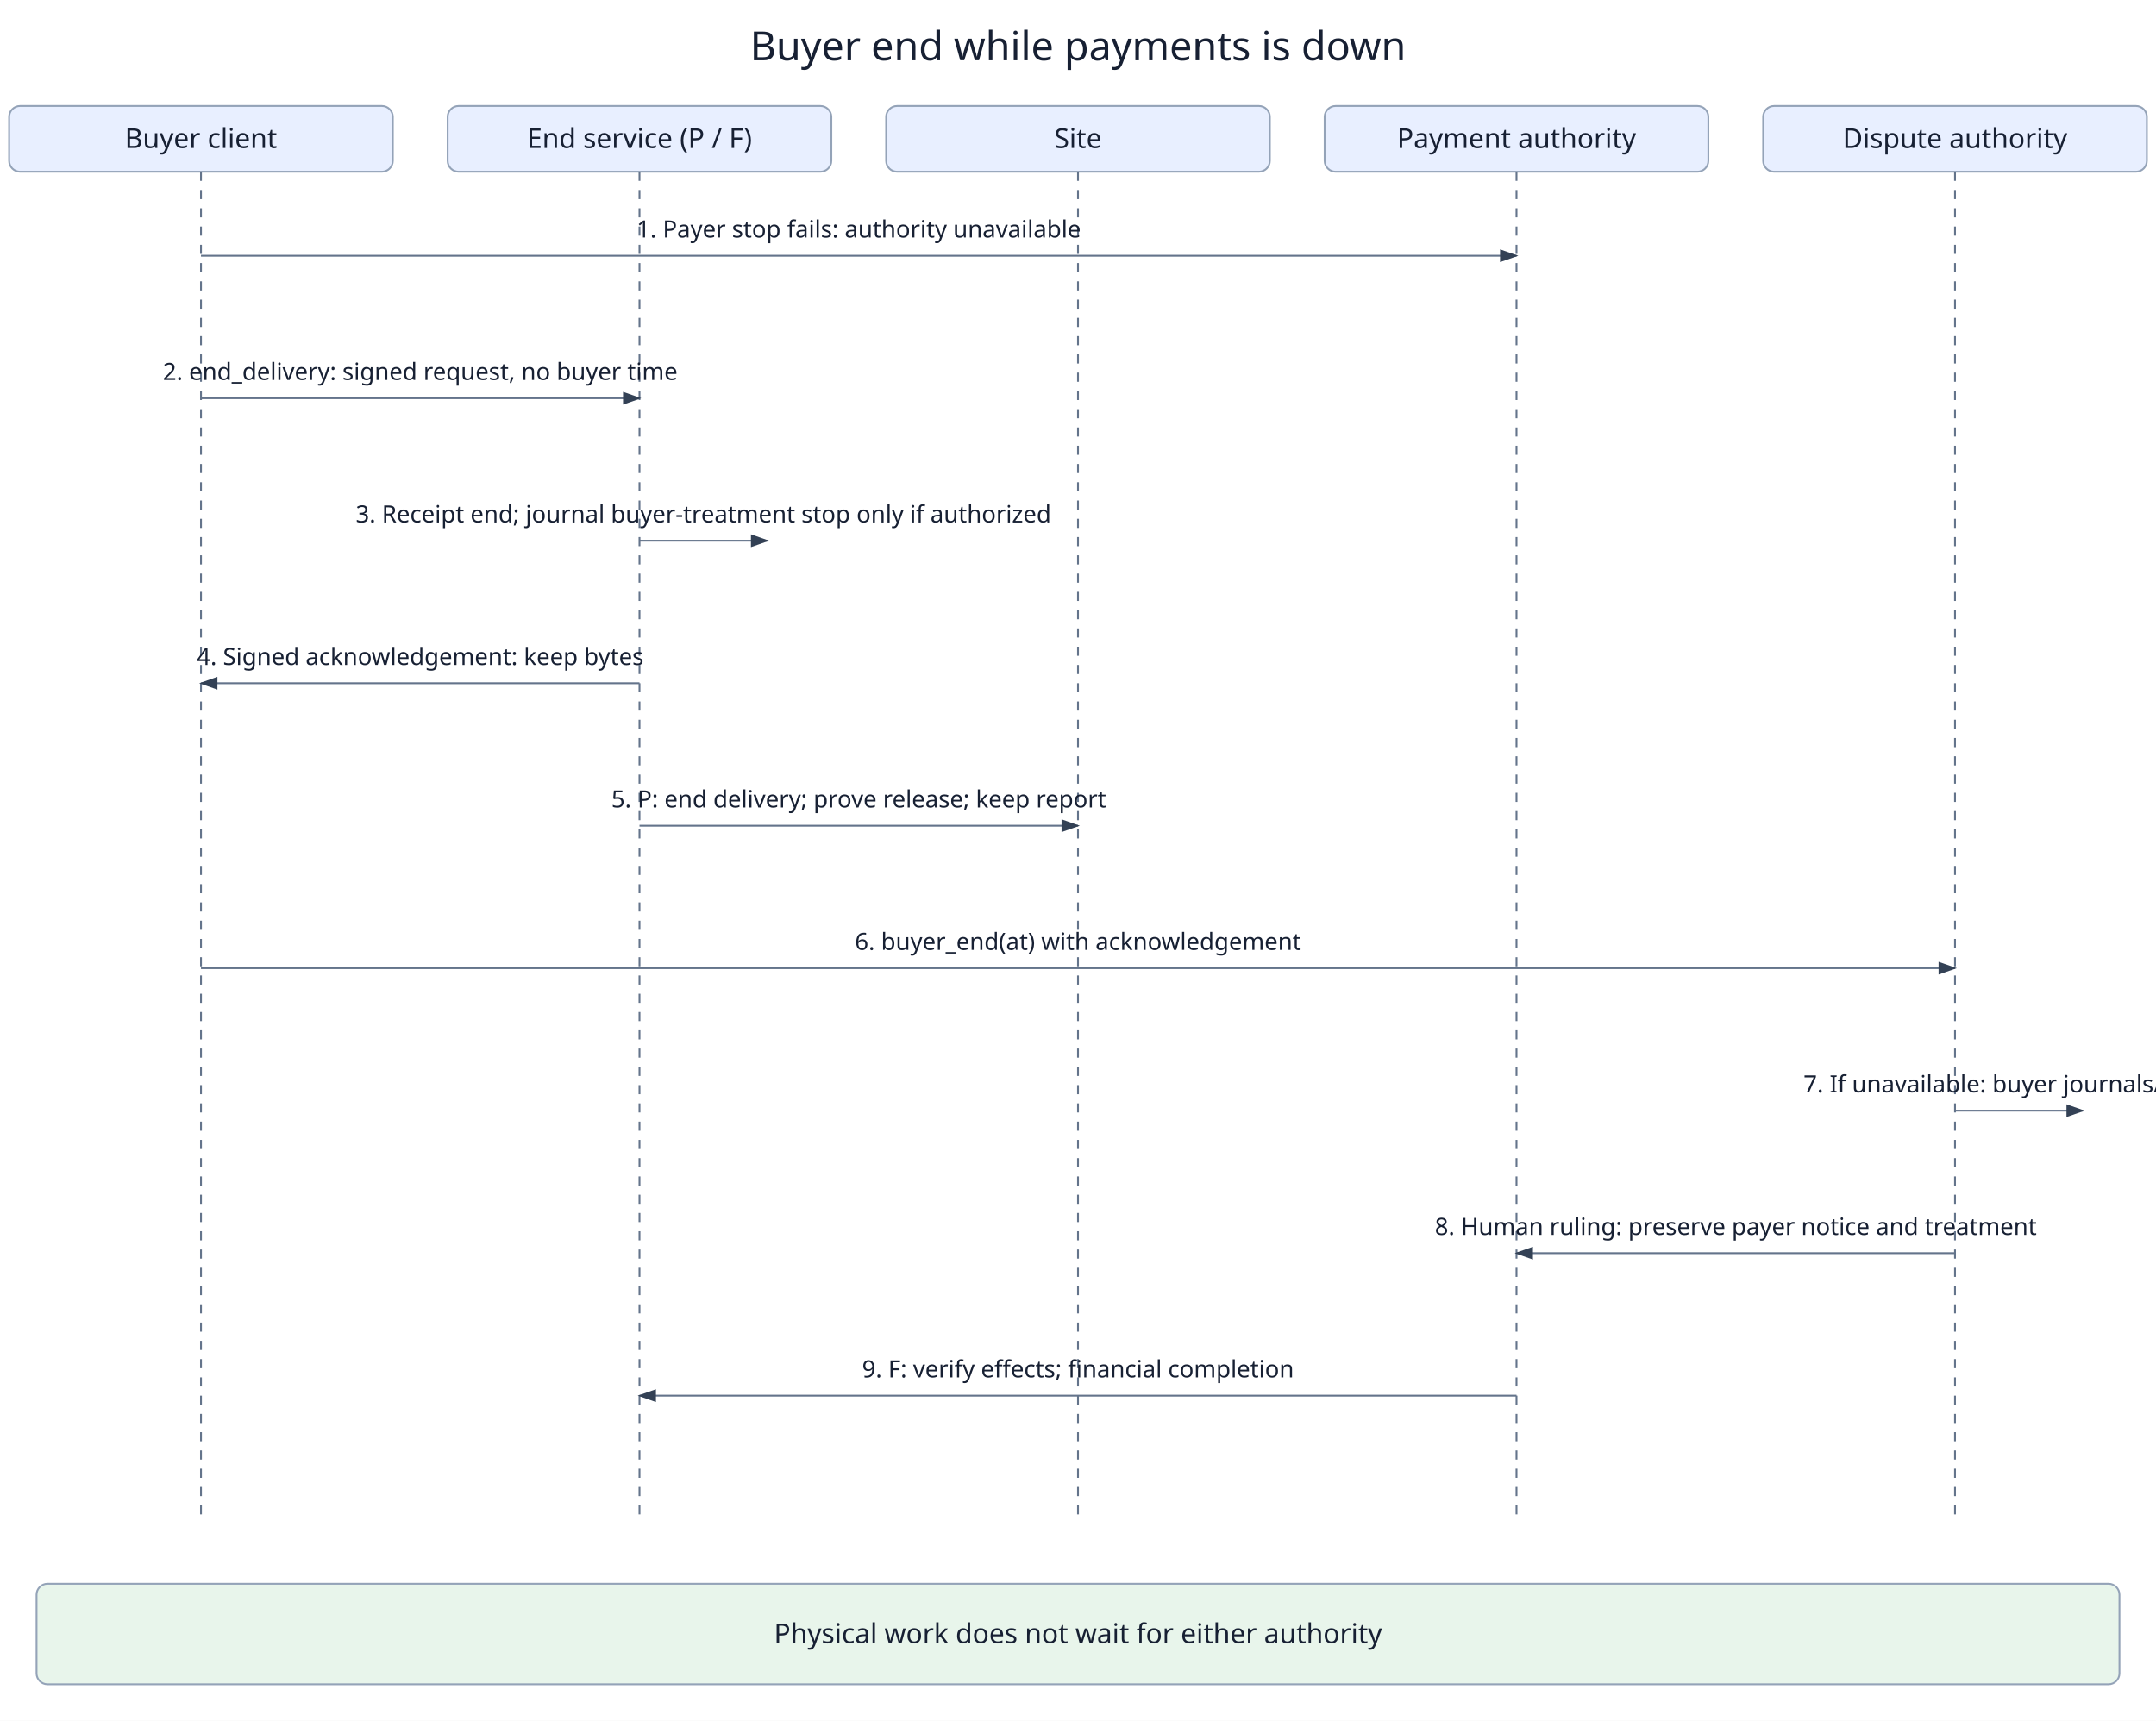
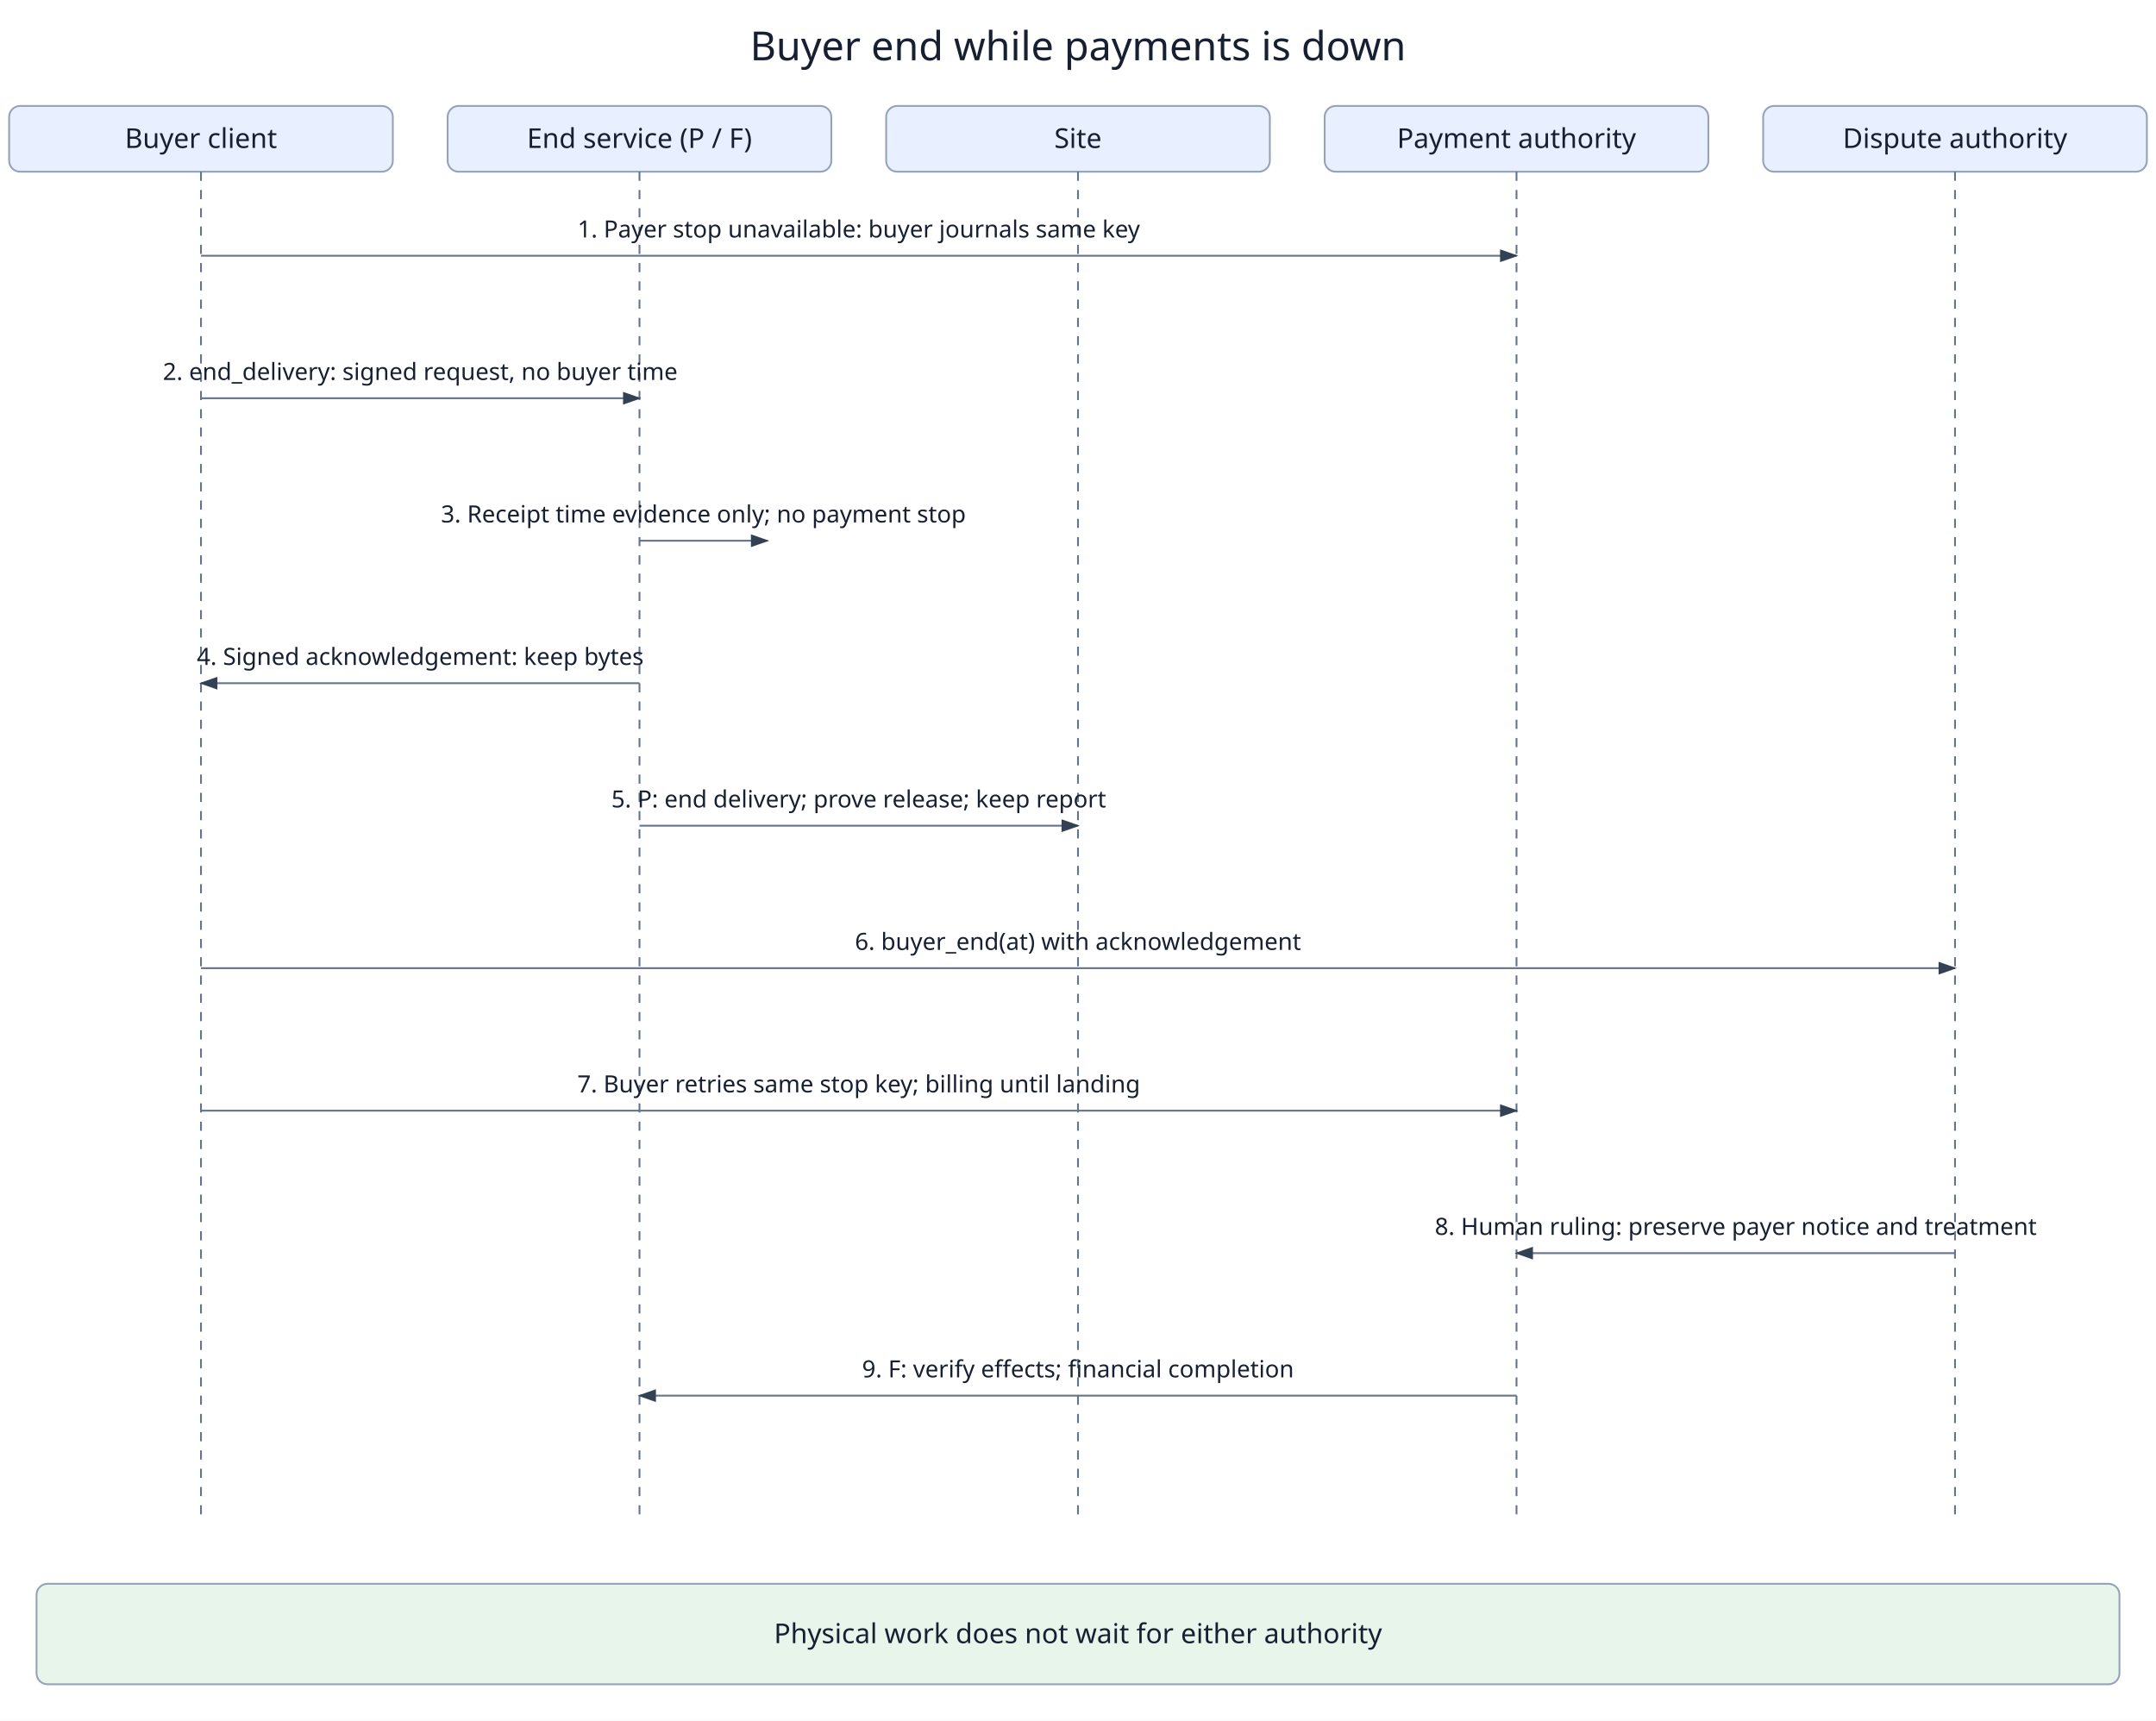
- <svg xmlns="http://www.w3.org/2000/svg" width="1180" height="942" viewBox="0 0 1180 942" content="&lt;mxfile host=&quot;app.diagrams.net&quot;&gt;&lt;diagram name=&quot;Buyer end while payments is down&quot; id=&quot;01-buyer-cancel-payments-down&quot;&gt;&lt;mxGraphModel pageWidth=&quot;1180&quot; pageHeight=&quot;942&quot;&gt;&lt;root&gt;&lt;mxCell id=&quot;0&quot; /&gt;&lt;mxCell id=&quot;1&quot; parent=&quot;0&quot; /&gt;&lt;mxCell id=&quot;title&quot; value=&quot;Buyer end while payments is down&quot; style=&quot;text;fontSize=22;align=center;&quot; vertex=&quot;1&quot; parent=&quot;1&quot;&gt;&lt;mxGeometry x=&quot;20&quot; y=&quot;10&quot; width=&quot;1140&quot; height=&quot;36&quot; as=&quot;geometry&quot; /&gt;&lt;/mxCell&gt;&lt;mxCell id=&quot;head0&quot; value=&quot;Buyer client&quot; style=&quot;rounded=1;fillColor=#e8efff;fontSize=15;&quot; vertex=&quot;1&quot; parent=&quot;1&quot;&gt;&lt;mxGeometry x=&quot;5&quot; y=&quot;58&quot; width=&quot;210&quot; height=&quot;36&quot; as=&quot;geometry&quot; /&gt;&lt;/mxCell&gt;&lt;mxCell id=&quot;line0&quot; style=&quot;dashed=1;endArrow=none;strokeColor=#94a3b8;&quot; edge=&quot;1&quot; parent=&quot;1&quot;&gt;&lt;mxGeometry relative=&quot;1&quot; as=&quot;geometry&quot;&gt;&lt;mxPoint x=&quot;110&quot; y=&quot;94&quot; as=&quot;sourcePoint&quot; /&gt;&lt;mxPoint x=&quot;110&quot; y=&quot;832&quot; as=&quot;targetPoint&quot; /&gt;&lt;/mxGeometry&gt;&lt;/mxCell&gt;&lt;mxCell id=&quot;head1&quot; value=&quot;End service (P / F)&quot; style=&quot;rounded=1;fillColor=#e8efff;fontSize=15;&quot; vertex=&quot;1&quot; parent=&quot;1&quot;&gt;&lt;mxGeometry x=&quot;245&quot; y=&quot;58&quot; width=&quot;210&quot; height=&quot;36&quot; as=&quot;geometry&quot; /&gt;&lt;/mxCell&gt;&lt;mxCell id=&quot;line1&quot; style=&quot;dashed=1;endArrow=none;strokeColor=#94a3b8;&quot; edge=&quot;1&quot; parent=&quot;1&quot;&gt;&lt;mxGeometry relative=&quot;1&quot; as=&quot;geometry&quot;&gt;&lt;mxPoint x=&quot;350&quot; y=&quot;94&quot; as=&quot;sourcePoint&quot; /&gt;&lt;mxPoint x=&quot;350&quot; y=&quot;832&quot; as=&quot;targetPoint&quot; /&gt;&lt;/mxGeometry&gt;&lt;/mxCell&gt;&lt;mxCell id=&quot;head2&quot; value=&quot;Site&quot; style=&quot;rounded=1;fillColor=#e8efff;fontSize=15;&quot; vertex=&quot;1&quot; parent=&quot;1&quot;&gt;&lt;mxGeometry x=&quot;485&quot; y=&quot;58&quot; width=&quot;210&quot; height=&quot;36&quot; as=&quot;geometry&quot; /&gt;&lt;/mxCell&gt;&lt;mxCell id=&quot;line2&quot; style=&quot;dashed=1;endArrow=none;strokeColor=#94a3b8;&quot; edge=&quot;1&quot; parent=&quot;1&quot;&gt;&lt;mxGeometry relative=&quot;1&quot; as=&quot;geometry&quot;&gt;&lt;mxPoint x=&quot;590&quot; y=&quot;94&quot; as=&quot;sourcePoint&quot; /&gt;&lt;mxPoint x=&quot;590&quot; y=&quot;832&quot; as=&quot;targetPoint&quot; /&gt;&lt;/mxGeometry&gt;&lt;/mxCell&gt;&lt;mxCell id=&quot;head3&quot; value=&quot;Payment authority&quot; style=&quot;rounded=1;fillColor=#e8efff;fontSize=15;&quot; vertex=&quot;1&quot; parent=&quot;1&quot;&gt;&lt;mxGeometry x=&quot;725&quot; y=&quot;58&quot; width=&quot;210&quot; height=&quot;36&quot; as=&quot;geometry&quot; /&gt;&lt;/mxCell&gt;&lt;mxCell id=&quot;line3&quot; style=&quot;dashed=1;endArrow=none;strokeColor=#94a3b8;&quot; edge=&quot;1&quot; parent=&quot;1&quot;&gt;&lt;mxGeometry relative=&quot;1&quot; as=&quot;geometry&quot;&gt;&lt;mxPoint x=&quot;830&quot; y=&quot;94&quot; as=&quot;sourcePoint&quot; /&gt;&lt;mxPoint x=&quot;830&quot; y=&quot;832&quot; as=&quot;targetPoint&quot; /&gt;&lt;/mxGeometry&gt;&lt;/mxCell&gt;&lt;mxCell id=&quot;head4&quot; value=&quot;Dispute authority&quot; style=&quot;rounded=1;fillColor=#e8efff;fontSize=15;&quot; vertex=&quot;1&quot; parent=&quot;1&quot;&gt;&lt;mxGeometry x=&quot;965&quot; y=&quot;58&quot; width=&quot;210&quot; height=&quot;36&quot; as=&quot;geometry&quot; /&gt;&lt;/mxCell&gt;&lt;mxCell id=&quot;line4&quot; style=&quot;dashed=1;endArrow=none;strokeColor=#94a3b8;&quot; edge=&quot;1&quot; parent=&quot;1&quot;&gt;&lt;mxGeometry relative=&quot;1&quot; as=&quot;geometry&quot;&gt;&lt;mxPoint x=&quot;1070&quot; y=&quot;94&quot; as=&quot;sourcePoint&quot; /&gt;&lt;mxPoint x=&quot;1070&quot; y=&quot;832&quot; as=&quot;targetPoint&quot; /&gt;&lt;/mxGeometry&gt;&lt;/mxCell&gt;&lt;mxCell id=&quot;edge0&quot; value=&quot;1. Payer stop fails: authority unavailable&quot; style=&quot;endArrow=block;fontSize=13;labelBackgroundColor=#ffffff;&quot; edge=&quot;1&quot; parent=&quot;1&quot;&gt;&lt;mxGeometry relative=&quot;1&quot; as=&quot;geometry&quot;&gt;&lt;mxPoint x=&quot;110&quot; y=&quot;140&quot; as=&quot;sourcePoint&quot; /&gt;&lt;mxPoint x=&quot;830&quot; y=&quot;140&quot; as=&quot;targetPoint&quot; /&gt;&lt;/mxGeometry&gt;&lt;/mxCell&gt;&lt;mxCell id=&quot;edge1&quot; value=&quot;2. end_delivery: signed request, no buyer time&quot; style=&quot;endArrow=block;fontSize=13;labelBackgroundColor=#ffffff;&quot; edge=&quot;1&quot; parent=&quot;1&quot;&gt;&lt;mxGeometry relative=&quot;1&quot; as=&quot;geometry&quot;&gt;&lt;mxPoint x=&quot;110&quot; y=&quot;218&quot; as=&quot;sourcePoint&quot; /&gt;&lt;mxPoint x=&quot;350&quot; y=&quot;218&quot; as=&quot;targetPoint&quot; /&gt;&lt;/mxGeometry&gt;&lt;/mxCell&gt;&lt;mxCell id=&quot;edge2&quot; value=&quot;3. Receipt end; journal buyer-treatment stop only if authorized&quot; style=&quot;endArrow=block;fontSize=13;labelBackgroundColor=#ffffff;&quot; edge=&quot;1&quot; parent=&quot;1&quot;&gt;&lt;mxGeometry relative=&quot;1&quot; as=&quot;geometry&quot;&gt;&lt;mxPoint x=&quot;350&quot; y=&quot;296&quot; as=&quot;sourcePoint&quot; /&gt;&lt;mxPoint x=&quot;420&quot; y=&quot;296&quot; as=&quot;targetPoint&quot; /&gt;&lt;/mxGeometry&gt;&lt;/mxCell&gt;&lt;mxCell id=&quot;edge3&quot; value=&quot;4. Signed acknowledgement: keep bytes&quot; style=&quot;endArrow=block;fontSize=13;labelBackgroundColor=#ffffff;&quot; edge=&quot;1&quot; parent=&quot;1&quot;&gt;&lt;mxGeometry relative=&quot;1&quot; as=&quot;geometry&quot;&gt;&lt;mxPoint x=&quot;350&quot; y=&quot;374&quot; as=&quot;sourcePoint&quot; /&gt;&lt;mxPoint x=&quot;110&quot; y=&quot;374&quot; as=&quot;targetPoint&quot; /&gt;&lt;/mxGeometry&gt;&lt;/mxCell&gt;&lt;mxCell id=&quot;edge4&quot; value=&quot;5. P: end delivery; prove release; keep report&quot; style=&quot;endArrow=block;fontSize=13;labelBackgroundColor=#ffffff;&quot; edge=&quot;1&quot; parent=&quot;1&quot;&gt;&lt;mxGeometry relative=&quot;1&quot; as=&quot;geometry&quot;&gt;&lt;mxPoint x=&quot;350&quot; y=&quot;452&quot; as=&quot;sourcePoint&quot; /&gt;&lt;mxPoint x=&quot;590&quot; y=&quot;452&quot; as=&quot;targetPoint&quot; /&gt;&lt;/mxGeometry&gt;&lt;/mxCell&gt;&lt;mxCell id=&quot;edge5&quot; value=&quot;6. buyer_end(at) with acknowledgement&quot; style=&quot;endArrow=block;fontSize=13;labelBackgroundColor=#ffffff;&quot; edge=&quot;1&quot; parent=&quot;1&quot;&gt;&lt;mxGeometry relative=&quot;1&quot; as=&quot;geometry&quot;&gt;&lt;mxPoint x=&quot;110&quot; y=&quot;530&quot; as=&quot;sourcePoint&quot; /&gt;&lt;mxPoint x=&quot;1070&quot; y=&quot;530&quot; as=&quot;targetPoint&quot; /&gt;&lt;/mxGeometry&gt;&lt;/mxCell&gt;&lt;mxCell id=&quot;edge6&quot; value=&quot;7. If unavailable: buyer journals/retries&quot; style=&quot;endArrow=block;fontSize=13;labelBackgroundColor=#ffffff;&quot; edge=&quot;1&quot; parent=&quot;1&quot;&gt;&lt;mxGeometry relative=&quot;1&quot; as=&quot;geometry&quot;&gt;&lt;mxPoint x=&quot;1070&quot; y=&quot;608&quot; as=&quot;sourcePoint&quot; /&gt;&lt;mxPoint x=&quot;1140&quot; y=&quot;608&quot; as=&quot;targetPoint&quot; /&gt;&lt;/mxGeometry&gt;&lt;/mxCell&gt;&lt;mxCell id=&quot;edge7&quot; value=&quot;8. Human ruling: preserve payer notice and treatment&quot; style=&quot;endArrow=block;fontSize=13;labelBackgroundColor=#ffffff;&quot; edge=&quot;1&quot; parent=&quot;1&quot;&gt;&lt;mxGeometry relative=&quot;1&quot; as=&quot;geometry&quot;&gt;&lt;mxPoint x=&quot;1070&quot; y=&quot;686&quot; as=&quot;sourcePoint&quot; /&gt;&lt;mxPoint x=&quot;830&quot; y=&quot;686&quot; as=&quot;targetPoint&quot; /&gt;&lt;/mxGeometry&gt;&lt;/mxCell&gt;&lt;mxCell id=&quot;edge8&quot; value=&quot;9. F: verify effects; financial completion&quot; style=&quot;endArrow=block;fontSize=13;labelBackgroundColor=#ffffff;&quot; edge=&quot;1&quot; parent=&quot;1&quot;&gt;&lt;mxGeometry relative=&quot;1&quot; as=&quot;geometry&quot;&gt;&lt;mxPoint x=&quot;830&quot; y=&quot;764&quot; as=&quot;sourcePoint&quot; /&gt;&lt;mxPoint x=&quot;350&quot; y=&quot;764&quot; as=&quot;targetPoint&quot; /&gt;&lt;/mxGeometry&gt;&lt;/mxCell&gt;&lt;mxCell id=&quot;outcome&quot; value=&quot;Physical work does not wait for either authority&quot; style=&quot;rounded=1;fillColor=#e8f5eb;fontSize=15;&quot; vertex=&quot;1&quot; parent=&quot;1&quot;&gt;&lt;mxGeometry x=&quot;20&quot; y=&quot;867&quot; width=&quot;1140&quot; height=&quot;55&quot; as=&quot;geometry&quot; /&gt;&lt;/mxCell&gt;&lt;/root&gt;&lt;/mxGraphModel&gt;&lt;/diagram&gt;&lt;/mxfile&gt;">
+ <svg xmlns="http://www.w3.org/2000/svg" width="1180" height="942" viewBox="0 0 1180 942" content="&lt;mxfile host=&quot;app.diagrams.net&quot;&gt;&lt;diagram name=&quot;Buyer end while payments is down&quot; id=&quot;01-buyer-cancel-payments-down&quot;&gt;&lt;mxGraphModel pageWidth=&quot;1180&quot; pageHeight=&quot;942&quot;&gt;&lt;root&gt;&lt;mxCell id=&quot;0&quot; /&gt;&lt;mxCell id=&quot;1&quot; parent=&quot;0&quot; /&gt;&lt;mxCell id=&quot;title&quot; value=&quot;Buyer end while payments is down&quot; style=&quot;text;fontSize=22;align=center;&quot; vertex=&quot;1&quot; parent=&quot;1&quot;&gt;&lt;mxGeometry x=&quot;20&quot; y=&quot;10&quot; width=&quot;1140&quot; height=&quot;36&quot; as=&quot;geometry&quot; /&gt;&lt;/mxCell&gt;&lt;mxCell id=&quot;head0&quot; value=&quot;Buyer client&quot; style=&quot;rounded=1;fillColor=#e8efff;fontSize=15;&quot; vertex=&quot;1&quot; parent=&quot;1&quot;&gt;&lt;mxGeometry x=&quot;5&quot; y=&quot;58&quot; width=&quot;210&quot; height=&quot;36&quot; as=&quot;geometry&quot; /&gt;&lt;/mxCell&gt;&lt;mxCell id=&quot;line0&quot; style=&quot;dashed=1;endArrow=none;strokeColor=#94a3b8;&quot; edge=&quot;1&quot; parent=&quot;1&quot;&gt;&lt;mxGeometry relative=&quot;1&quot; as=&quot;geometry&quot;&gt;&lt;mxPoint x=&quot;110&quot; y=&quot;94&quot; as=&quot;sourcePoint&quot; /&gt;&lt;mxPoint x=&quot;110&quot; y=&quot;832&quot; as=&quot;targetPoint&quot; /&gt;&lt;/mxGeometry&gt;&lt;/mxCell&gt;&lt;mxCell id=&quot;head1&quot; value=&quot;End service (P / F)&quot; style=&quot;rounded=1;fillColor=#e8efff;fontSize=15;&quot; vertex=&quot;1&quot; parent=&quot;1&quot;&gt;&lt;mxGeometry x=&quot;245&quot; y=&quot;58&quot; width=&quot;210&quot; height=&quot;36&quot; as=&quot;geometry&quot; /&gt;&lt;/mxCell&gt;&lt;mxCell id=&quot;line1&quot; style=&quot;dashed=1;endArrow=none;strokeColor=#94a3b8;&quot; edge=&quot;1&quot; parent=&quot;1&quot;&gt;&lt;mxGeometry relative=&quot;1&quot; as=&quot;geometry&quot;&gt;&lt;mxPoint x=&quot;350&quot; y=&quot;94&quot; as=&quot;sourcePoint&quot; /&gt;&lt;mxPoint x=&quot;350&quot; y=&quot;832&quot; as=&quot;targetPoint&quot; /&gt;&lt;/mxGeometry&gt;&lt;/mxCell&gt;&lt;mxCell id=&quot;head2&quot; value=&quot;Site&quot; style=&quot;rounded=1;fillColor=#e8efff;fontSize=15;&quot; vertex=&quot;1&quot; parent=&quot;1&quot;&gt;&lt;mxGeometry x=&quot;485&quot; y=&quot;58&quot; width=&quot;210&quot; height=&quot;36&quot; as=&quot;geometry&quot; /&gt;&lt;/mxCell&gt;&lt;mxCell id=&quot;line2&quot; style=&quot;dashed=1;endArrow=none;strokeColor=#94a3b8;&quot; edge=&quot;1&quot; parent=&quot;1&quot;&gt;&lt;mxGeometry relative=&quot;1&quot; as=&quot;geometry&quot;&gt;&lt;mxPoint x=&quot;590&quot; y=&quot;94&quot; as=&quot;sourcePoint&quot; /&gt;&lt;mxPoint x=&quot;590&quot; y=&quot;832&quot; as=&quot;targetPoint&quot; /&gt;&lt;/mxGeometry&gt;&lt;/mxCell&gt;&lt;mxCell id=&quot;head3&quot; value=&quot;Payment authority&quot; style=&quot;rounded=1;fillColor=#e8efff;fontSize=15;&quot; vertex=&quot;1&quot; parent=&quot;1&quot;&gt;&lt;mxGeometry x=&quot;725&quot; y=&quot;58&quot; width=&quot;210&quot; height=&quot;36&quot; as=&quot;geometry&quot; /&gt;&lt;/mxCell&gt;&lt;mxCell id=&quot;line3&quot; style=&quot;dashed=1;endArrow=none;strokeColor=#94a3b8;&quot; edge=&quot;1&quot; parent=&quot;1&quot;&gt;&lt;mxGeometry relative=&quot;1&quot; as=&quot;geometry&quot;&gt;&lt;mxPoint x=&quot;830&quot; y=&quot;94&quot; as=&quot;sourcePoint&quot; /&gt;&lt;mxPoint x=&quot;830&quot; y=&quot;832&quot; as=&quot;targetPoint&quot; /&gt;&lt;/mxGeometry&gt;&lt;/mxCell&gt;&lt;mxCell id=&quot;head4&quot; value=&quot;Dispute authority&quot; style=&quot;rounded=1;fillColor=#e8efff;fontSize=15;&quot; vertex=&quot;1&quot; parent=&quot;1&quot;&gt;&lt;mxGeometry x=&quot;965&quot; y=&quot;58&quot; width=&quot;210&quot; height=&quot;36&quot; as=&quot;geometry&quot; /&gt;&lt;/mxCell&gt;&lt;mxCell id=&quot;line4&quot; style=&quot;dashed=1;endArrow=none;strokeColor=#94a3b8;&quot; edge=&quot;1&quot; parent=&quot;1&quot;&gt;&lt;mxGeometry relative=&quot;1&quot; as=&quot;geometry&quot;&gt;&lt;mxPoint x=&quot;1070&quot; y=&quot;94&quot; as=&quot;sourcePoint&quot; /&gt;&lt;mxPoint x=&quot;1070&quot; y=&quot;832&quot; as=&quot;targetPoint&quot; /&gt;&lt;/mxGeometry&gt;&lt;/mxCell&gt;&lt;mxCell id=&quot;edge0&quot; value=&quot;1. Payer stop unavailable: buyer journals same key&quot; style=&quot;endArrow=block;fontSize=13;labelBackgroundColor=#ffffff;&quot; edge=&quot;1&quot; parent=&quot;1&quot;&gt;&lt;mxGeometry relative=&quot;1&quot; as=&quot;geometry&quot;&gt;&lt;mxPoint x=&quot;110&quot; y=&quot;140&quot; as=&quot;sourcePoint&quot; /&gt;&lt;mxPoint x=&quot;830&quot; y=&quot;140&quot; as=&quot;targetPoint&quot; /&gt;&lt;/mxGeometry&gt;&lt;/mxCell&gt;&lt;mxCell id=&quot;edge1&quot; value=&quot;2. end_delivery: signed request, no buyer time&quot; style=&quot;endArrow=block;fontSize=13;labelBackgroundColor=#ffffff;&quot; edge=&quot;1&quot; parent=&quot;1&quot;&gt;&lt;mxGeometry relative=&quot;1&quot; as=&quot;geometry&quot;&gt;&lt;mxPoint x=&quot;110&quot; y=&quot;218&quot; as=&quot;sourcePoint&quot; /&gt;&lt;mxPoint x=&quot;350&quot; y=&quot;218&quot; as=&quot;targetPoint&quot; /&gt;&lt;/mxGeometry&gt;&lt;/mxCell&gt;&lt;mxCell id=&quot;edge2&quot; value=&quot;3. Receipt time evidence only; no payment stop&quot; style=&quot;endArrow=block;fontSize=13;labelBackgroundColor=#ffffff;&quot; edge=&quot;1&quot; parent=&quot;1&quot;&gt;&lt;mxGeometry relative=&quot;1&quot; as=&quot;geometry&quot;&gt;&lt;mxPoint x=&quot;350&quot; y=&quot;296&quot; as=&quot;sourcePoint&quot; /&gt;&lt;mxPoint x=&quot;420&quot; y=&quot;296&quot; as=&quot;targetPoint&quot; /&gt;&lt;/mxGeometry&gt;&lt;/mxCell&gt;&lt;mxCell id=&quot;edge3&quot; value=&quot;4. Signed acknowledgement: keep bytes&quot; style=&quot;endArrow=block;fontSize=13;labelBackgroundColor=#ffffff;&quot; edge=&quot;1&quot; parent=&quot;1&quot;&gt;&lt;mxGeometry relative=&quot;1&quot; as=&quot;geometry&quot;&gt;&lt;mxPoint x=&quot;350&quot; y=&quot;374&quot; as=&quot;sourcePoint&quot; /&gt;&lt;mxPoint x=&quot;110&quot; y=&quot;374&quot; as=&quot;targetPoint&quot; /&gt;&lt;/mxGeometry&gt;&lt;/mxCell&gt;&lt;mxCell id=&quot;edge4&quot; value=&quot;5. P: end delivery; prove release; keep report&quot; style=&quot;endArrow=block;fontSize=13;labelBackgroundColor=#ffffff;&quot; edge=&quot;1&quot; parent=&quot;1&quot;&gt;&lt;mxGeometry relative=&quot;1&quot; as=&quot;geometry&quot;&gt;&lt;mxPoint x=&quot;350&quot; y=&quot;452&quot; as=&quot;sourcePoint&quot; /&gt;&lt;mxPoint x=&quot;590&quot; y=&quot;452&quot; as=&quot;targetPoint&quot; /&gt;&lt;/mxGeometry&gt;&lt;/mxCell&gt;&lt;mxCell id=&quot;edge5&quot; value=&quot;6. buyer_end(at) with acknowledgement&quot; style=&quot;endArrow=block;fontSize=13;labelBackgroundColor=#ffffff;&quot; edge=&quot;1&quot; parent=&quot;1&quot;&gt;&lt;mxGeometry relative=&quot;1&quot; as=&quot;geometry&quot;&gt;&lt;mxPoint x=&quot;110&quot; y=&quot;530&quot; as=&quot;sourcePoint&quot; /&gt;&lt;mxPoint x=&quot;1070&quot; y=&quot;530&quot; as=&quot;targetPoint&quot; /&gt;&lt;/mxGeometry&gt;&lt;/mxCell&gt;&lt;mxCell id=&quot;edge6&quot; value=&quot;7. Buyer retries same stop key; billing until landing&quot; style=&quot;endArrow=block;fontSize=13;labelBackgroundColor=#ffffff;&quot; edge=&quot;1&quot; parent=&quot;1&quot;&gt;&lt;mxGeometry relative=&quot;1&quot; as=&quot;geometry&quot;&gt;&lt;mxPoint x=&quot;110&quot; y=&quot;608&quot; as=&quot;sourcePoint&quot; /&gt;&lt;mxPoint x=&quot;830&quot; y=&quot;608&quot; as=&quot;targetPoint&quot; /&gt;&lt;/mxGeometry&gt;&lt;/mxCell&gt;&lt;mxCell id=&quot;edge7&quot; value=&quot;8. Human ruling: preserve payer notice and treatment&quot; style=&quot;endArrow=block;fontSize=13;labelBackgroundColor=#ffffff;&quot; edge=&quot;1&quot; parent=&quot;1&quot;&gt;&lt;mxGeometry relative=&quot;1&quot; as=&quot;geometry&quot;&gt;&lt;mxPoint x=&quot;1070&quot; y=&quot;686&quot; as=&quot;sourcePoint&quot; /&gt;&lt;mxPoint x=&quot;830&quot; y=&quot;686&quot; as=&quot;targetPoint&quot; /&gt;&lt;/mxGeometry&gt;&lt;/mxCell&gt;&lt;mxCell id=&quot;edge8&quot; value=&quot;9. F: verify effects; financial completion&quot; style=&quot;endArrow=block;fontSize=13;labelBackgroundColor=#ffffff;&quot; edge=&quot;1&quot; parent=&quot;1&quot;&gt;&lt;mxGeometry relative=&quot;1&quot; as=&quot;geometry&quot;&gt;&lt;mxPoint x=&quot;830&quot; y=&quot;764&quot; as=&quot;sourcePoint&quot; /&gt;&lt;mxPoint x=&quot;350&quot; y=&quot;764&quot; as=&quot;targetPoint&quot; /&gt;&lt;/mxGeometry&gt;&lt;/mxCell&gt;&lt;mxCell id=&quot;outcome&quot; value=&quot;Physical work does not wait for either authority&quot; style=&quot;rounded=1;fillColor=#e8f5eb;fontSize=15;&quot; vertex=&quot;1&quot; parent=&quot;1&quot;&gt;&lt;mxGeometry x=&quot;20&quot; y=&quot;867&quot; width=&quot;1140&quot; height=&quot;55&quot; as=&quot;geometry&quot; /&gt;&lt;/mxCell&gt;&lt;/root&gt;&lt;/mxGraphModel&gt;&lt;/diagram&gt;&lt;/mxfile&gt;">
  <defs>
    <marker id="arrow" markerWidth="10" markerHeight="7" refX="9" refY="3.5" orient="auto">
      <polygon points="0 0, 10 3.5, 0 7" fill="#334155" />
    </marker>
  </defs>
  <rect width="100%" height="100%" fill="white" />
  <text x="590.0" y="33.0" text-anchor="middle" font-family="sans-serif" font-size="22" fill="#172033">Buyer end while payments is down</text>
  <rect x="5.0" y="58.0" width="210.0" height="36.0" rx="6" fill="#e8efff" stroke="#94a3b8" />
  <text x="110.0" y="81.0" text-anchor="middle" font-family="sans-serif" font-size="15" fill="#172033">Buyer client</text>
  <line x1="110" y1="94" x2="110" y2="832" stroke="#64748b" stroke-dasharray="5 5" />
  <rect x="245.0" y="58.0" width="210.0" height="36.0" rx="6" fill="#e8efff" stroke="#94a3b8" />
  <text x="350.0" y="81.0" text-anchor="middle" font-family="sans-serif" font-size="15" fill="#172033">End service (P / F)</text>
  <line x1="350" y1="94" x2="350" y2="832" stroke="#64748b" stroke-dasharray="5 5" />
  <rect x="485.0" y="58.0" width="210.0" height="36.0" rx="6" fill="#e8efff" stroke="#94a3b8" />
  <text x="590.0" y="81.0" text-anchor="middle" font-family="sans-serif" font-size="15" fill="#172033">Site</text>
  <line x1="590" y1="94" x2="590" y2="832" stroke="#64748b" stroke-dasharray="5 5" />
  <rect x="725.0" y="58.0" width="210.0" height="36.0" rx="6" fill="#e8efff" stroke="#94a3b8" />
  <text x="830.0" y="81.0" text-anchor="middle" font-family="sans-serif" font-size="15" fill="#172033">Payment authority</text>
  <line x1="830" y1="94" x2="830" y2="832" stroke="#64748b" stroke-dasharray="5 5" />
  <rect x="965.0" y="58.0" width="210.0" height="36.0" rx="6" fill="#e8efff" stroke="#94a3b8" />
  <text x="1070.0" y="81.0" text-anchor="middle" font-family="sans-serif" font-size="15" fill="#172033">Dispute authority</text>
  <line x1="1070" y1="94" x2="1070" y2="832" stroke="#64748b" stroke-dasharray="5 5" />
  <line x1="110" y1="140" x2="830" y2="140" stroke="#64748b" marker-end="url(#arrow)" />
-   <text x="470.0" y="130.0" text-anchor="middle" font-family="sans-serif" font-size="13" fill="#172033">1. Payer stop fails: authority unavailable</text>
+   <text x="470.0" y="130.0" text-anchor="middle" font-family="sans-serif" font-size="13" fill="#172033">1. Payer stop unavailable: buyer journals same key</text>
  <line x1="110" y1="218" x2="350" y2="218" stroke="#64748b" marker-end="url(#arrow)" />
  <text x="230.0" y="208.0" text-anchor="middle" font-family="sans-serif" font-size="13" fill="#172033">2. end_delivery: signed request, no buyer time</text>
  <line x1="350" y1="296" x2="420" y2="296" stroke="#64748b" marker-end="url(#arrow)" />
-   <text x="385.0" y="286.0" text-anchor="middle" font-family="sans-serif" font-size="13" fill="#172033">3. Receipt end; journal buyer-treatment stop only if authorized</text>
+   <text x="385.0" y="286.0" text-anchor="middle" font-family="sans-serif" font-size="13" fill="#172033">3. Receipt time evidence only; no payment stop</text>
  <line x1="350" y1="374" x2="110" y2="374" stroke="#64748b" marker-end="url(#arrow)" />
  <text x="230.0" y="364.0" text-anchor="middle" font-family="sans-serif" font-size="13" fill="#172033">4. Signed acknowledgement: keep bytes</text>
  <line x1="350" y1="452" x2="590" y2="452" stroke="#64748b" marker-end="url(#arrow)" />
  <text x="470.0" y="442.0" text-anchor="middle" font-family="sans-serif" font-size="13" fill="#172033">5. P: end delivery; prove release; keep report</text>
  <line x1="110" y1="530" x2="1070" y2="530" stroke="#64748b" marker-end="url(#arrow)" />
  <text x="590.0" y="520.0" text-anchor="middle" font-family="sans-serif" font-size="13" fill="#172033">6. buyer_end(at) with acknowledgement</text>
-   <line x1="1070" y1="608" x2="1140" y2="608" stroke="#64748b" marker-end="url(#arrow)" />
-   <text x="1105.0" y="598.0" text-anchor="middle" font-family="sans-serif" font-size="13" fill="#172033">7. If unavailable: buyer journals/retries</text>
+   <line x1="110" y1="608" x2="830" y2="608" stroke="#64748b" marker-end="url(#arrow)" />
+   <text x="470.0" y="598.0" text-anchor="middle" font-family="sans-serif" font-size="13" fill="#172033">7. Buyer retries same stop key; billing until landing</text>
  <line x1="1070" y1="686" x2="830" y2="686" stroke="#64748b" marker-end="url(#arrow)" />
  <text x="950.0" y="676.0" text-anchor="middle" font-family="sans-serif" font-size="13" fill="#172033">8. Human ruling: preserve payer notice and treatment</text>
  <line x1="830" y1="764" x2="350" y2="764" stroke="#64748b" marker-end="url(#arrow)" />
  <text x="590.0" y="754.0" text-anchor="middle" font-family="sans-serif" font-size="13" fill="#172033">9. F: verify effects; financial completion</text>
  <rect x="20.0" y="867.0" width="1140.0" height="55.0" rx="6" fill="#e8f5eb" stroke="#94a3b8" />
  <text x="590.0" y="899.5" text-anchor="middle" font-family="sans-serif" font-size="15" fill="#172033">Physical work does not wait for either authority</text>
</svg>
